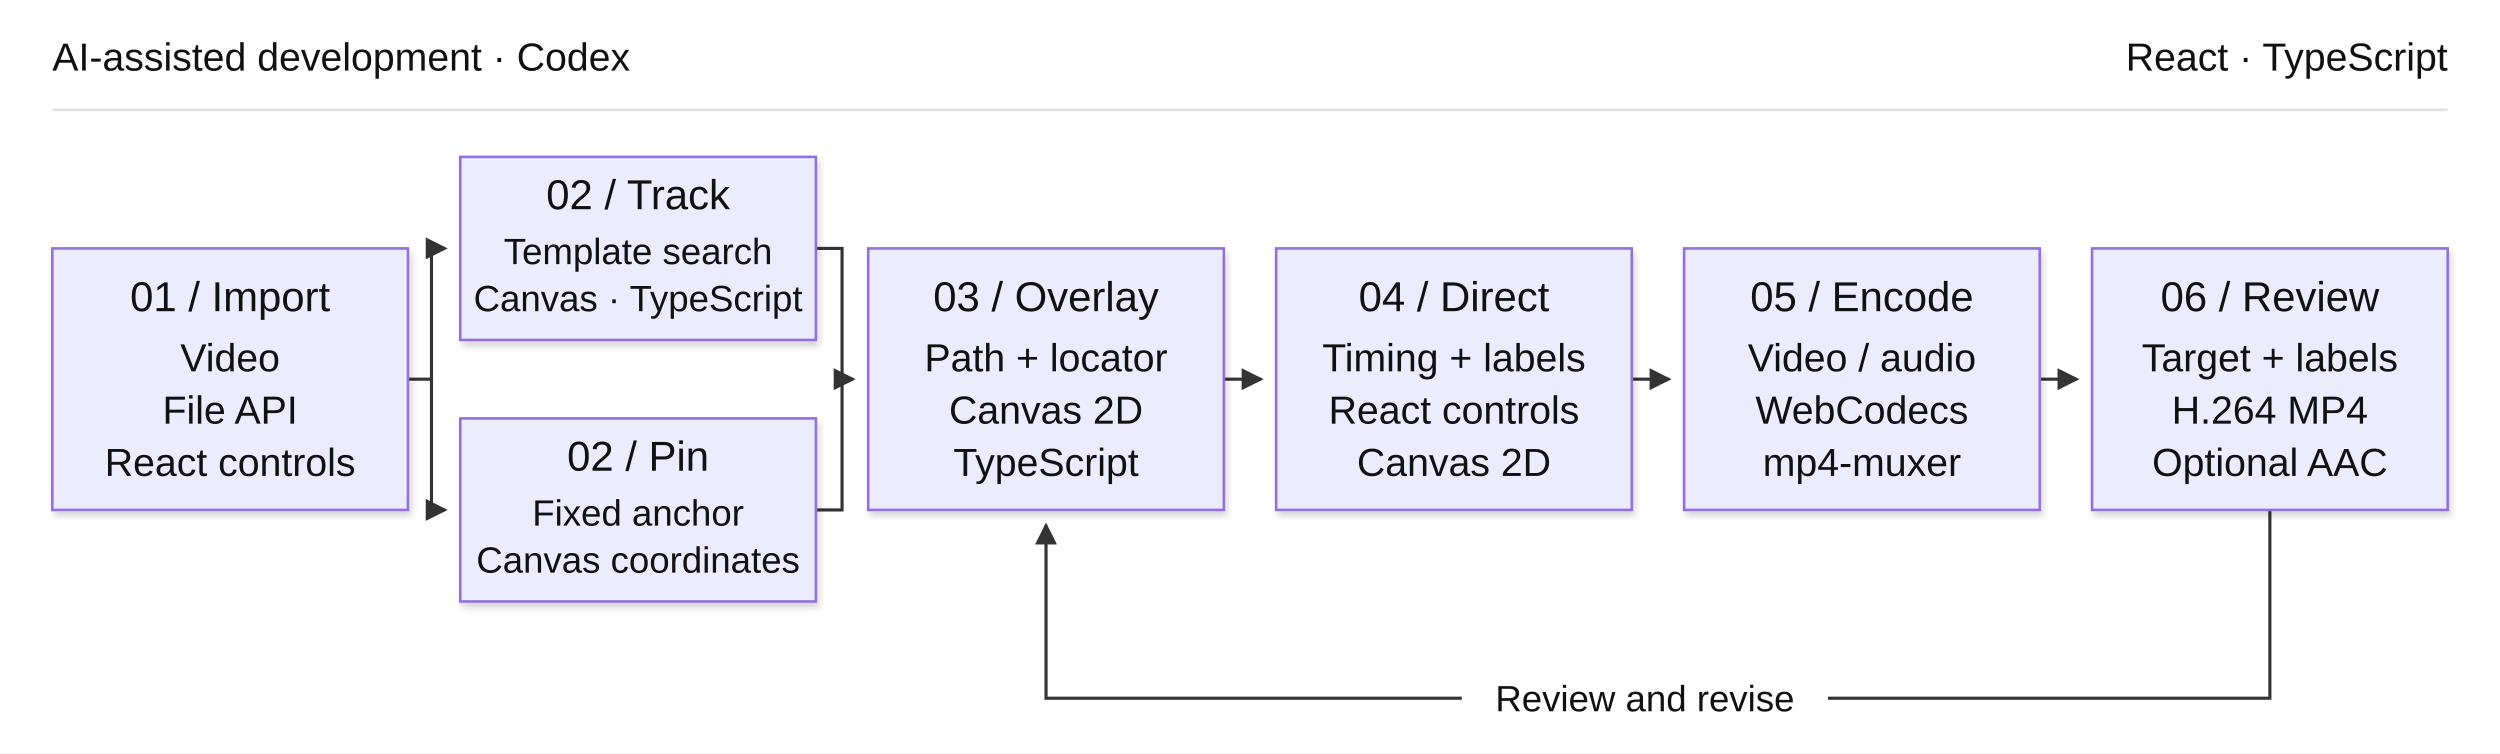
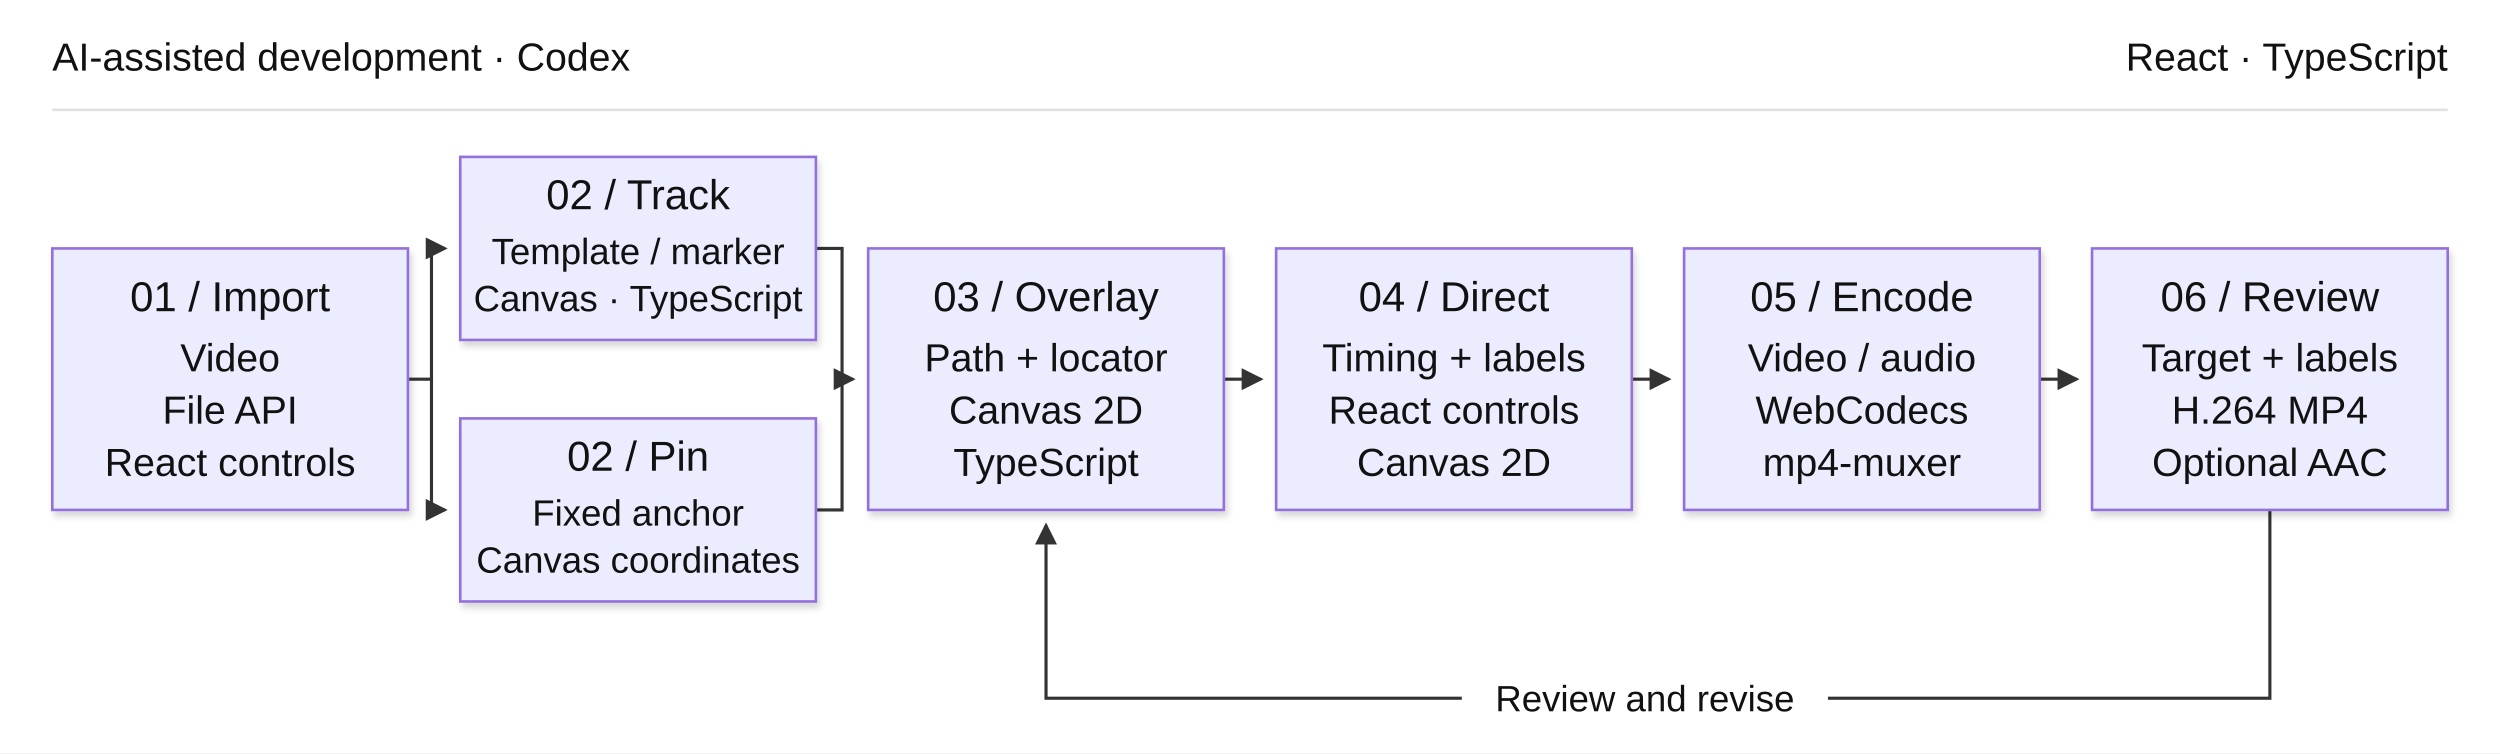
<svg xmlns="http://www.w3.org/2000/svg" width="956" height="288" viewBox="0 0 956 288" role="img" aria-labelledby="title desc">
  <defs>
    <marker id="arrow" markerWidth="7" markerHeight="7" refX="6" refY="3.5" orient="auto">
      <path d="M0 0 L7 3.5 L0 7 Z" fill="#333" />
    </marker>
    <filter id="shadow" x="-10%" y="-10%" width="125%" height="130%">
      <feDropShadow dx="1" dy="2" stdDeviation="1.2" flood-color="#000" flood-opacity="0.16" />
    </filter>
  </defs>
  <rect width="956" height="288" fill="#fff" />
  <g font-family="Arial, Helvetica, sans-serif" fill="#111">
    <text x="20" y="27" font-size="15" font-weight="400" text-anchor="start">AI-assisted development · Codex</text>
    <text x="936" y="27" font-size="15" font-weight="400" text-anchor="end">React · TypeScript</text>
    <path d="M20 42 H936" stroke="#e1e1e1" />
    <g fill="none" stroke="#333" stroke-width="1.2" marker-end="url(#arrow)">
      <path d="M468 145 H482" />
      <path d="M624 145 H638" />
      <path d="M780 145 H794" />
      <path d="M156 145 H165 V95 H170" />
      <path d="M165 145 V195 H170" />
      <path d="M312 95 H322 V145 H326" />
      <path d="M312 195 H322 V145" marker-end="none" />
      <path d="M868 195 V267 H400 V201" />
    </g>
    <rect x="559" y="257" width="140" height="20" fill="#fff" />
    <text x="629" y="272" font-size="14" font-weight="400" text-anchor="middle">Review and revise</text>
    <rect x="20" y="95" width="136" height="100" fill="#ececff" stroke="#9370db" stroke-width="1" filter="url(#shadow)" />
    <text x="88" y="119" font-size="16" font-weight="500" text-anchor="middle">01 / Import</text>
    <text x="88" y="142" font-size="15" font-weight="400" text-anchor="middle">Video</text>
    <text x="88" y="162" font-size="15" font-weight="400" text-anchor="middle">File API</text>
    <text x="88" y="182" font-size="15" font-weight="400" text-anchor="middle">React controls</text>
    <rect x="332" y="95" width="136" height="100" fill="#ececff" stroke="#9370db" stroke-width="1" filter="url(#shadow)" />
    <text x="400" y="119" font-size="16" font-weight="500" text-anchor="middle">03 / Overlay</text>
    <text x="400" y="142" font-size="15" font-weight="400" text-anchor="middle">Path + locator</text>
    <text x="400" y="162" font-size="15" font-weight="400" text-anchor="middle">Canvas 2D</text>
    <text x="400" y="182" font-size="15" font-weight="400" text-anchor="middle">TypeScript</text>
    <rect x="488" y="95" width="136" height="100" fill="#ececff" stroke="#9370db" stroke-width="1" filter="url(#shadow)" />
    <text x="556" y="119" font-size="16" font-weight="500" text-anchor="middle">04 / Direct</text>
    <text x="556" y="142" font-size="15" font-weight="400" text-anchor="middle">Timing + labels</text>
    <text x="556" y="162" font-size="15" font-weight="400" text-anchor="middle">React controls</text>
    <text x="556" y="182" font-size="15" font-weight="400" text-anchor="middle">Canvas 2D</text>
    <rect x="644" y="95" width="136" height="100" fill="#ececff" stroke="#9370db" stroke-width="1" filter="url(#shadow)" />
    <text x="712" y="119" font-size="16" font-weight="500" text-anchor="middle">05 / Encode</text>
    <text x="712" y="142" font-size="15" font-weight="400" text-anchor="middle">Video / audio</text>
    <text x="712" y="162" font-size="15" font-weight="400" text-anchor="middle">WebCodecs</text>
    <text x="712" y="182" font-size="15" font-weight="400" text-anchor="middle">mp4-muxer</text>
    <rect x="800" y="95" width="136" height="100" fill="#ececff" stroke="#9370db" stroke-width="1" filter="url(#shadow)" />
    <text x="868" y="119" font-size="16" font-weight="500" text-anchor="middle">06 / Review</text>
    <text x="868" y="142" font-size="15" font-weight="400" text-anchor="middle">Target + labels</text>
    <text x="868" y="162" font-size="15" font-weight="400" text-anchor="middle">H.264 MP4</text>
    <text x="868" y="182" font-size="15" font-weight="400" text-anchor="middle">Optional AAC</text>
    <rect x="176" y="60" width="136" height="70" fill="#ececff" stroke="#9370db" stroke-width="1" filter="url(#shadow)" />
    <text x="244" y="80" font-size="16" font-weight="500" text-anchor="middle">02 / Track</text>
-     <text x="244" y="101" font-size="14" font-weight="400" text-anchor="middle">Template search</text>
+     <text x="244" y="101" font-size="14" font-weight="400" text-anchor="middle">Template / marker</text>
    <text x="244" y="119" font-size="14" font-weight="400" text-anchor="middle">Canvas · TypeScript</text>
    <rect x="176" y="160" width="136" height="70" fill="#ececff" stroke="#9370db" stroke-width="1" filter="url(#shadow)" />
    <text x="244" y="180" font-size="16" font-weight="500" text-anchor="middle">02 / Pin</text>
    <text x="244" y="201" font-size="14" font-weight="400" text-anchor="middle">Fixed anchor</text>
    <text x="244" y="219" font-size="14" font-weight="400" text-anchor="middle">Canvas coordinates</text>
  </g>
</svg>
